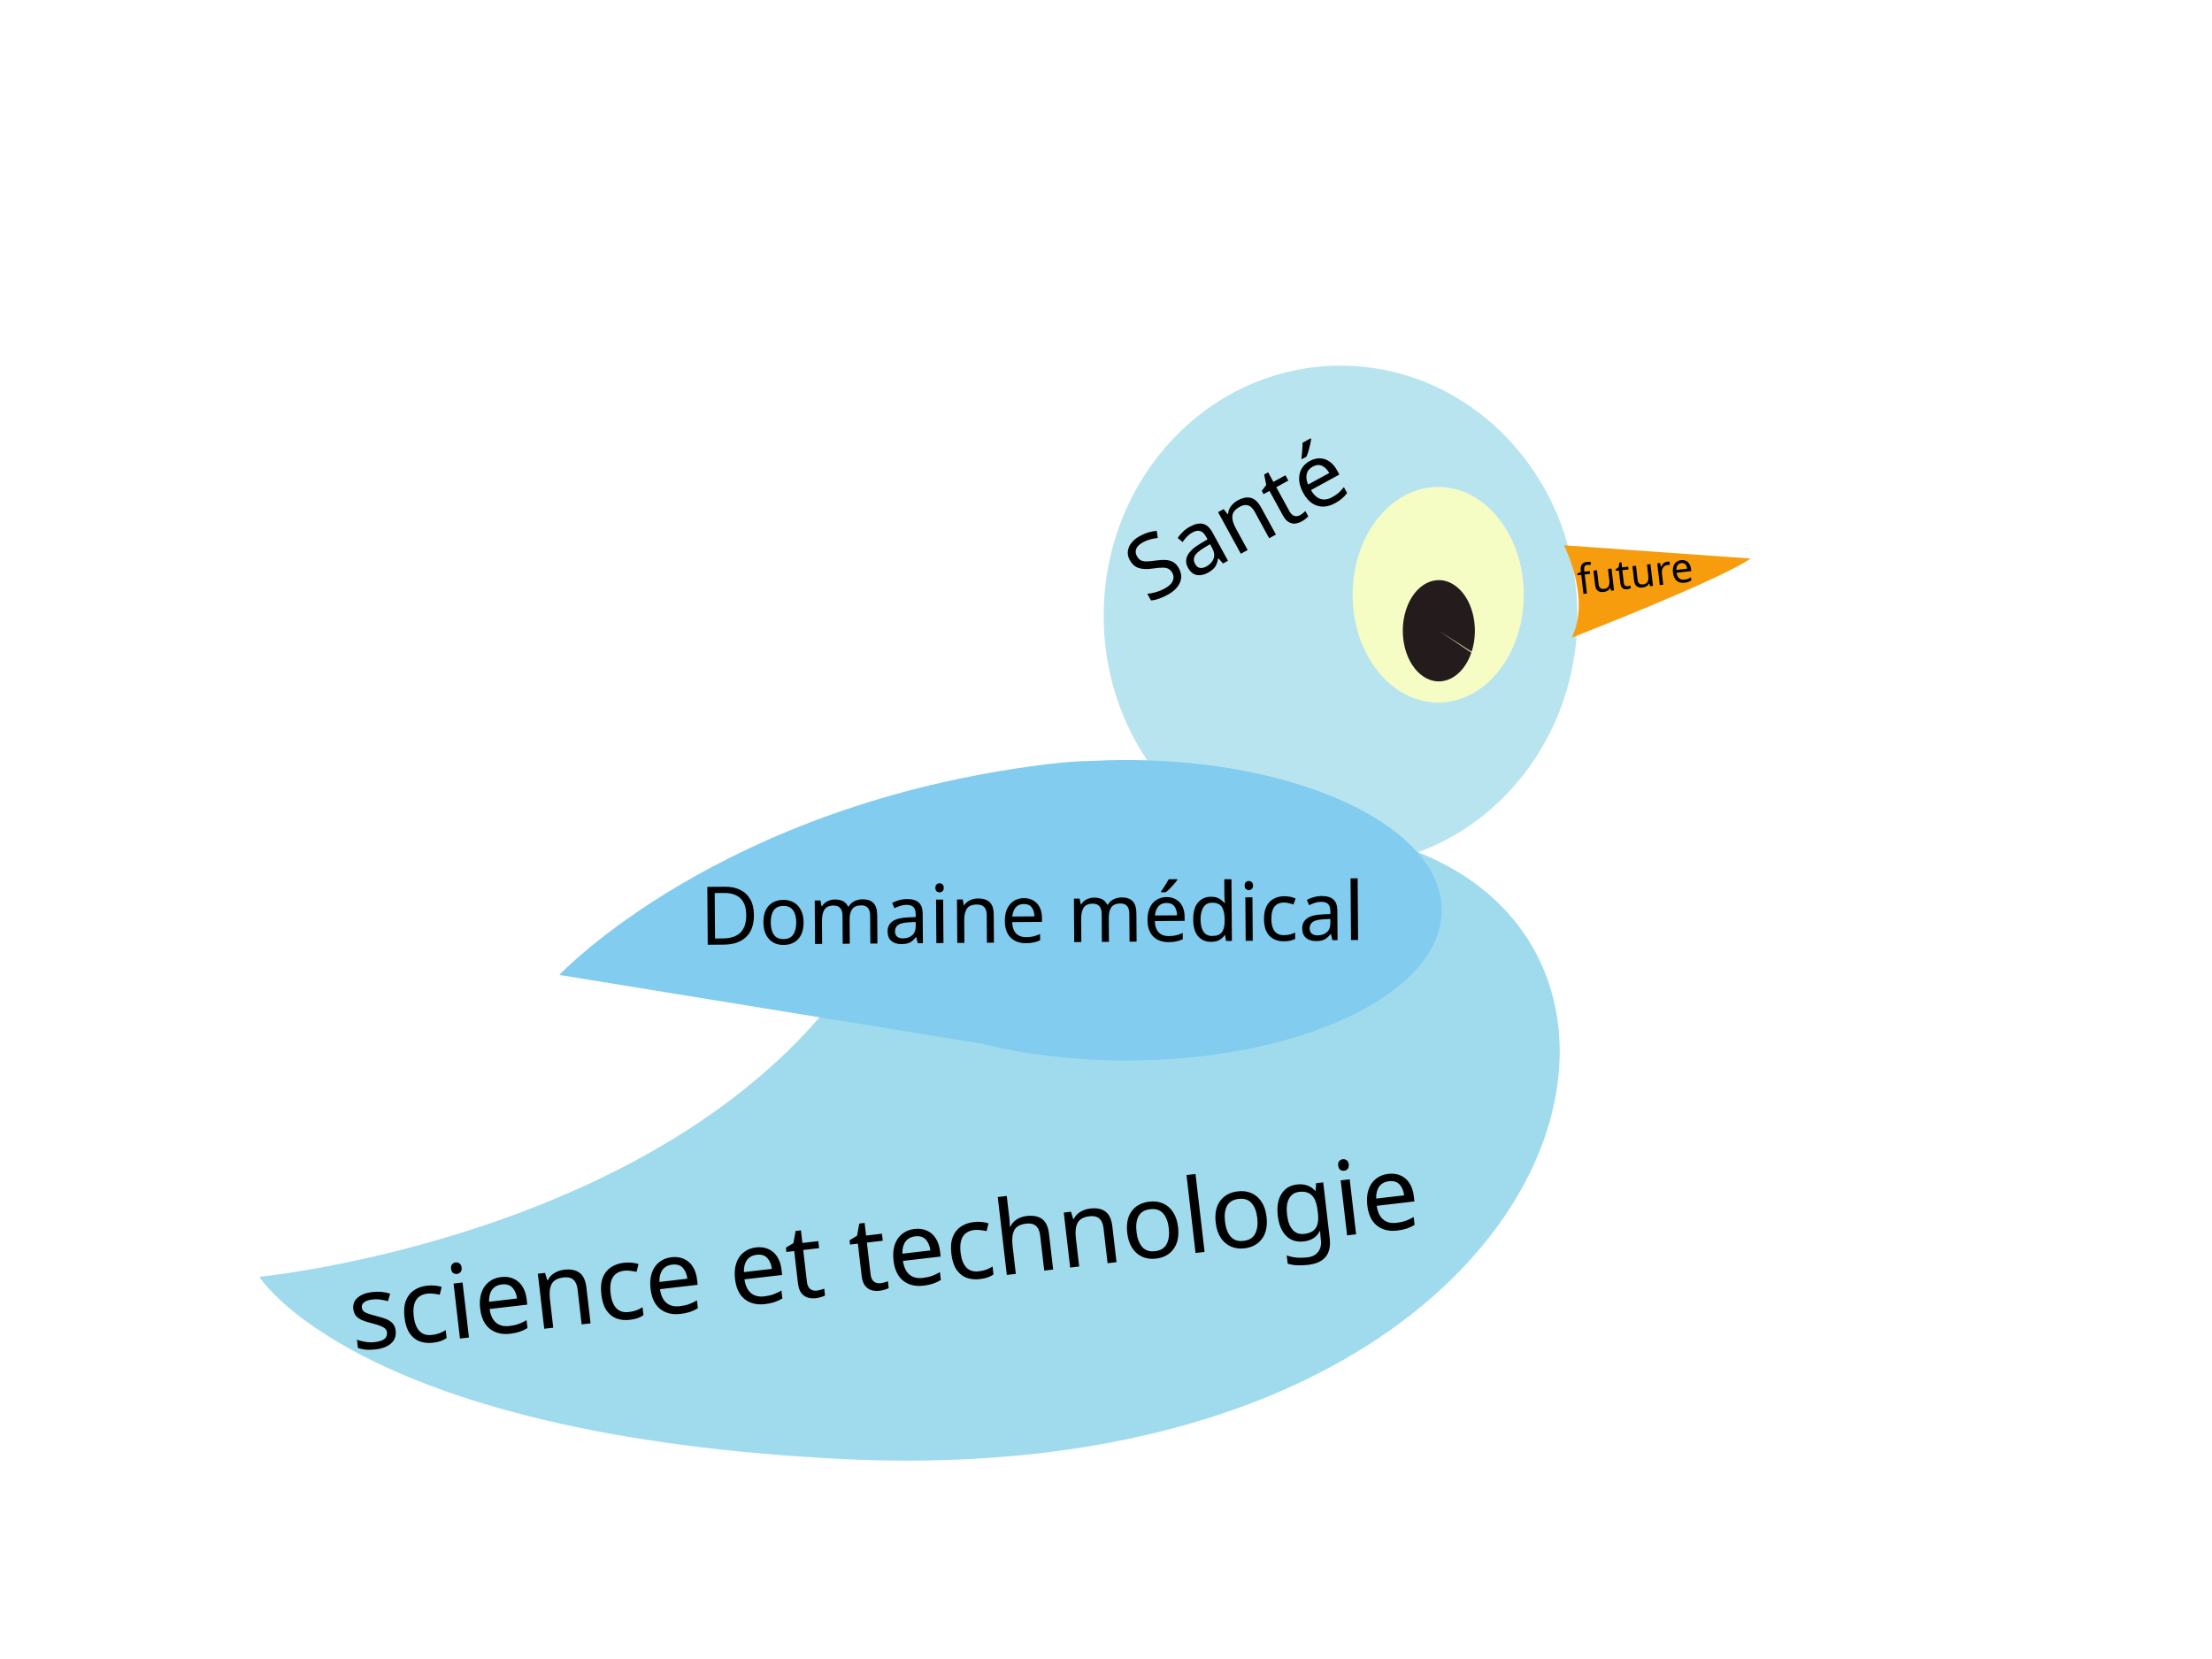
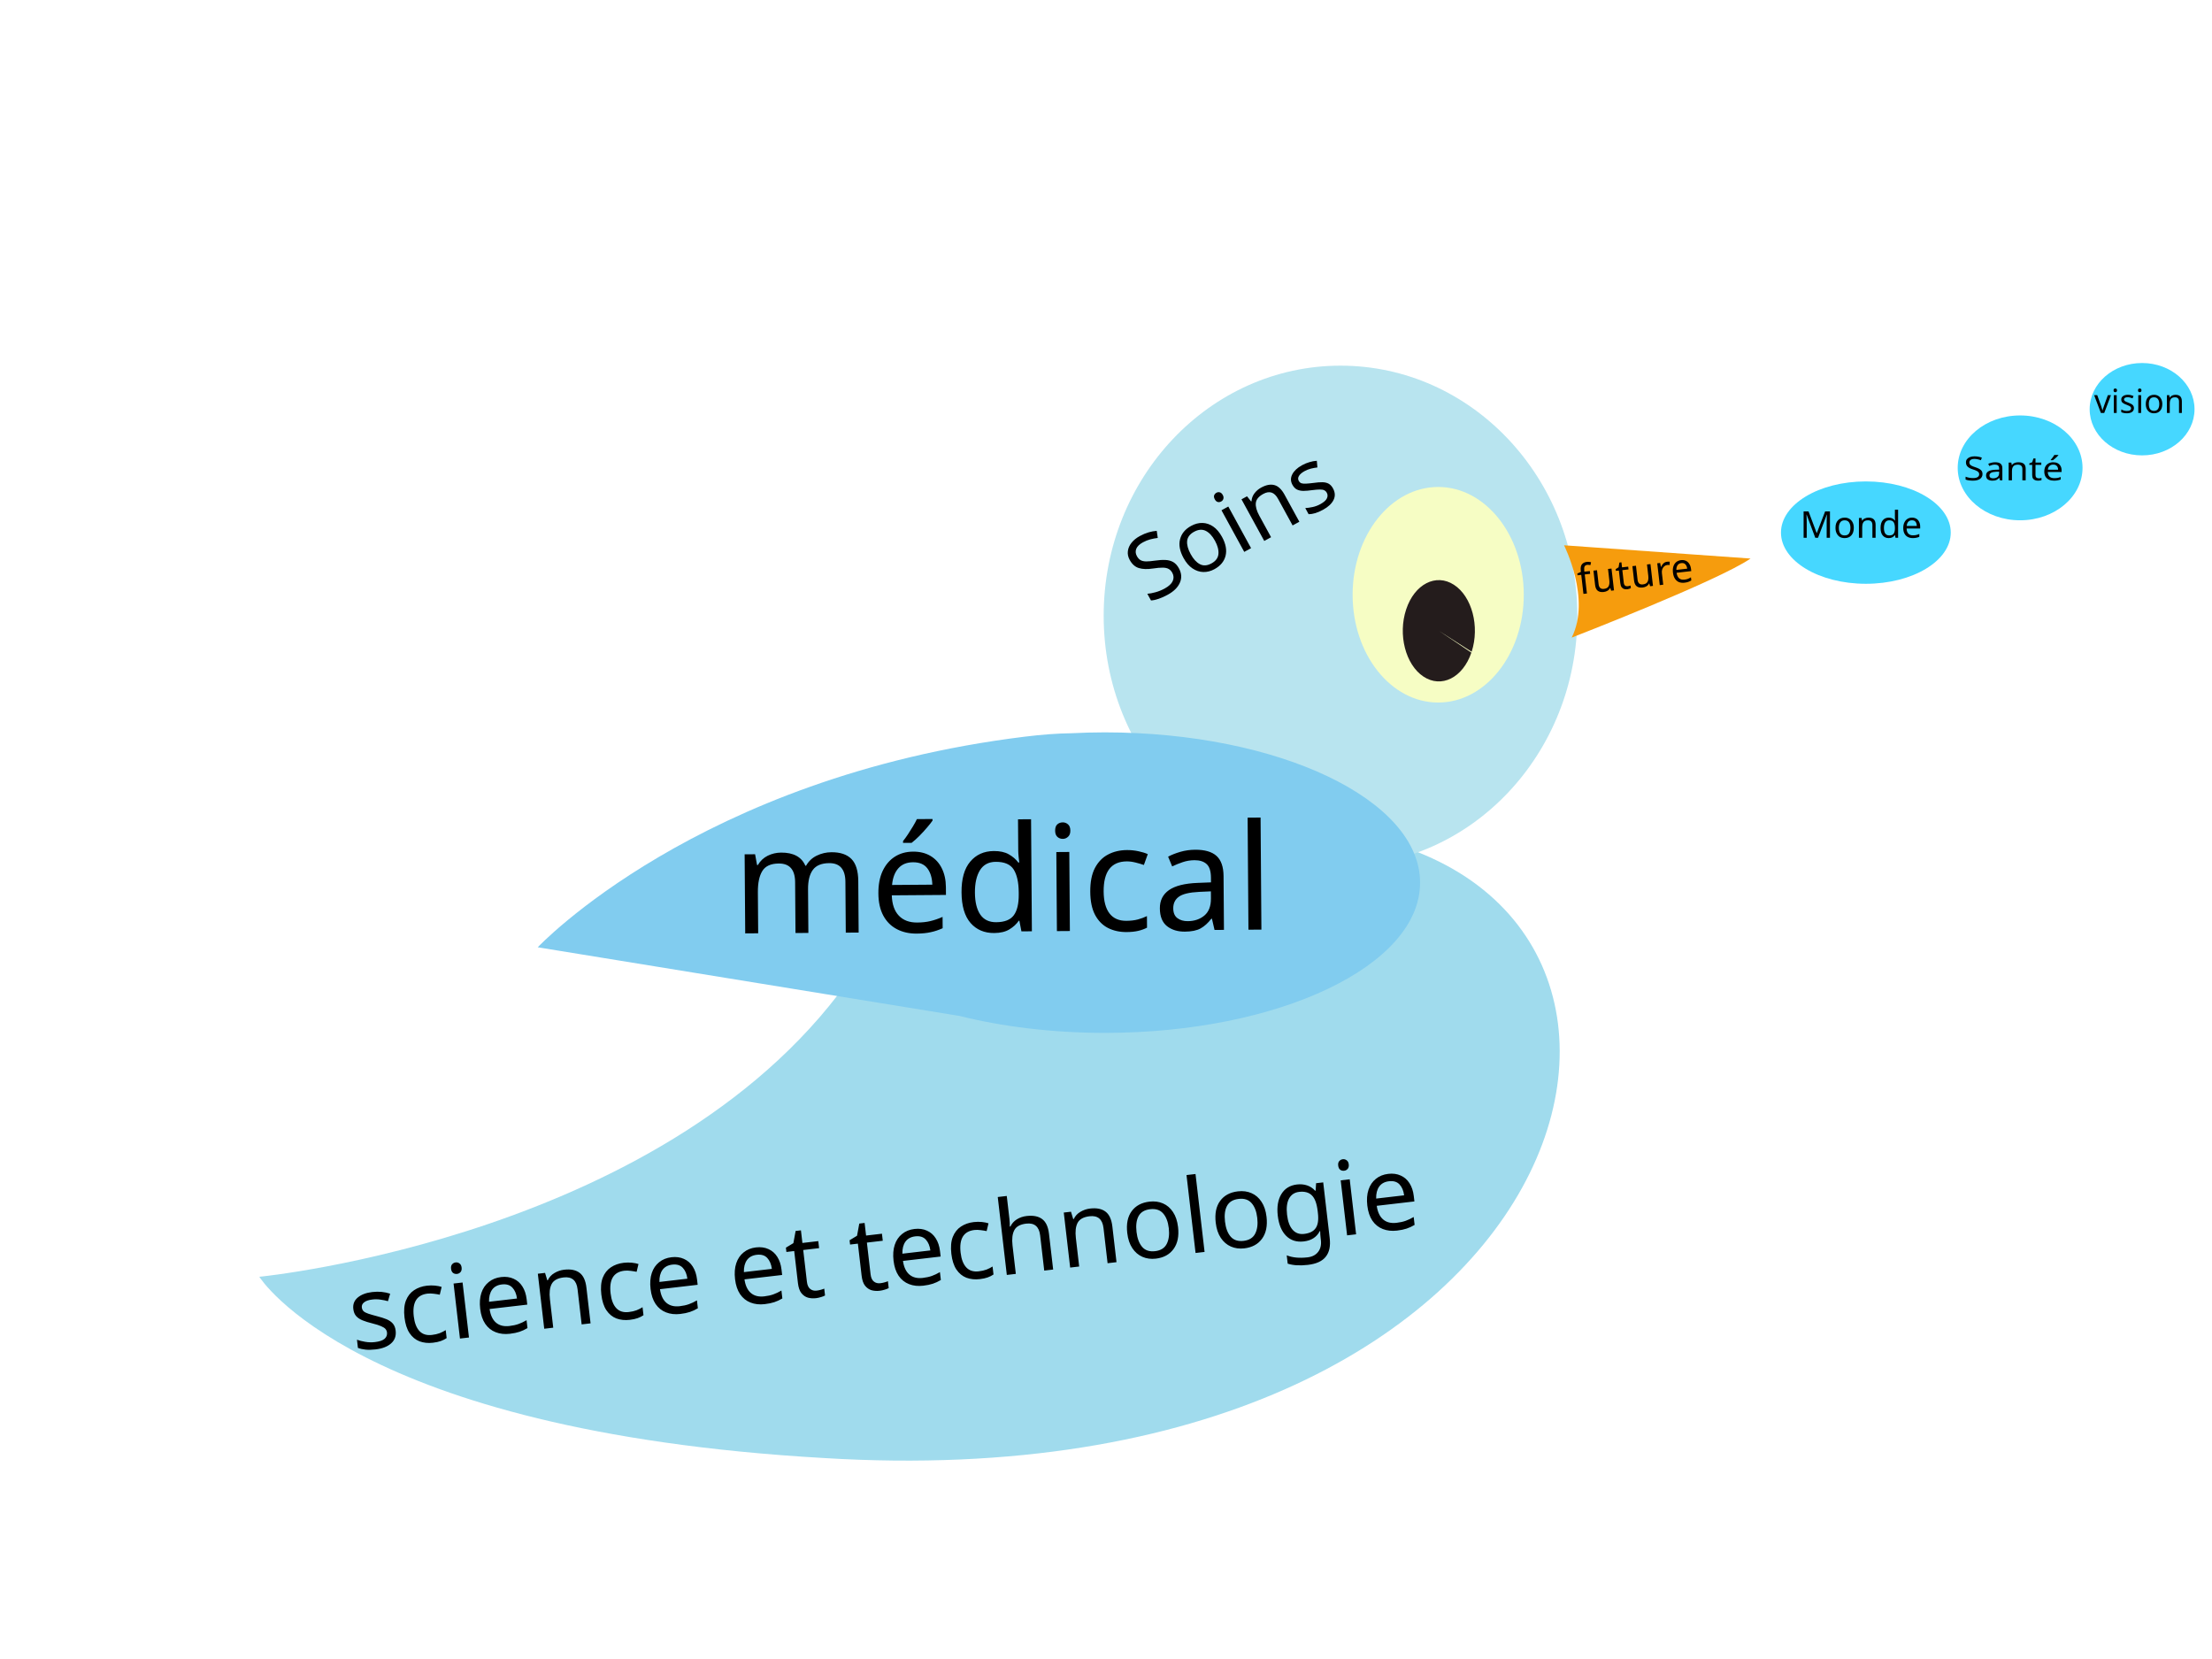
<svg xmlns="http://www.w3.org/2000/svg" version="1.1" id="Layer_1" x="0px" y="0px" width="800.12" height="600" viewBox="0 0 400.06 300" xml:space="preserve">
  <defs id="defs69" />
  <style type="text/css" id="style2">
	svg{background-color:white;}
	.st0{fill:#81CCAA;}
	.st1{fill:#B8E4C2;}
	.st2{fill:#1F2600;}
	.st3{fill:#F69C0D;}
	.st4{fill:#F6FDC4;}
</style>
  <path class="st1" d="m 154.759,175.479 c 0,0 17.861,-36.42 89.325,-24.693 71.485,11.74 43.391,121.414 -95.083,112.912 -84.871,-4.864 -102.101,-32.782 -102.101,-32.782 0,0 75.31,-7.276 107.859,-55.437" id="path20" style="fill:#a0dbed;stroke-width:1.673;fill-opacity:1" />
  <path class="st1" d="m 199.61,111.37 c 0,-24.996 19.176,-45.237 42.84,-45.237 23.664,0 42.827,20.255 42.827,45.237 0,24.982 -19.176,45.251 -42.827,45.251 -23.651,0 -42.84,-20.269 -42.84,-45.251" id="path22" style="fill:#b8e4ef;stroke-width:1.394;fill-opacity:1" />
  <path class="st3" d="m 284.254,115.316 c 0,0 26.443,-10.239 32.35,-14.298 l -33.731,-2.398 c 0,0 4.911,9.686 1.381,16.696" id="path24" style="fill:#f69c0d;stroke-width:1.79" />
  <path class="st4" d="m 244.633,107.566 c 0,-10.768 6.928,-19.495 15.477,-19.495 8.549,0 15.477,8.727 15.477,19.495 0,10.768 -6.928,19.495 -15.477,19.495 -8.562,0 -15.477,-8.727 -15.477,-19.495" id="path28" style="fill:#f6fdc4;stroke-width:1.516" />
  <g id="g36" transform="translate(0,100)" />
  <g id="g38" transform="translate(0,100)" />
  <g id="g40" transform="translate(0,100)" />
  <g id="g42" transform="translate(0,100)" />
  <g id="g44" transform="translate(0,100)" />
  <g id="g46" transform="translate(0,100)" />
  <g id="g48" transform="translate(0,100)" />
  <g id="g50" transform="translate(0,100)" />
  <g id="g52" transform="translate(0,100)" />
  <g id="g54" transform="translate(0,100)" />
  <g id="g56" transform="translate(0,100)" />
  <g id="g58" transform="translate(0,100)" />
  <g id="g60" transform="translate(0,100)" />
  <g id="g62" transform="translate(0,100)" />
  <g id="g64" transform="translate(0,100)" />
  <path style="fill:#241c1c;stroke-width:0.069" id="path4600" d="m 266.109,118.033 a 6.52,9.16 0 0 1 -8.667,4.329 6.52,9.16 0 0 1 -3.123,-12.155 6.52,9.16 0 0 1 8.637,-4.446 6.52,9.16 0 0 1 3.206,12.112 l -5.935,-3.793 z" />
-   <path style="fill:#81ccef;fill-opacity:1;stroke-width:1.449" id="path4602" d="m 203.723,191.804 c -9.572,0 -18.578,-1.13 -26.492,-3.11 0,0 -0.021,0.01 -0.021,0.01 l -76.053,-12.38 c 0,0 28.927,-30.81 88.081,-38.09 3.17,-0.39 5.92,-0.59 8.376,-0.62 2.015,-0.1 4.03,-0.16 6.088,-0.16 31.509,0 57.035,12.17 57.035,27.17 0.021,15.02 -25.505,27.18 -57.014,27.18" class="st0" />
+   <path style="fill:#81ccef;fill-opacity:1;stroke-width:1.449" id="path4602" d="m 199.82,186.804 c -9.572,0 -18.578,-1.13 -26.492,-3.11 0,0 -0.021,0.01 -0.021,0.01 l -76.053,-12.38 c 0,0 28.927,-30.81 88.081,-38.09 3.17,-0.39 5.92,-0.59 8.376,-0.62 2.015,-0.1 4.03,-0.16 6.088,-0.16 31.509,0 57.035,12.17 57.035,27.17 0.021,15.02 -25.505,27.18 -57.014,27.18" class="st0" />
  <text xml:space="preserve" style="font-style:normal;font-variant:normal;font-weight:normal;font-stretch:normal;font-size:27.05px;line-height:1.25;font-family:'Times New Roman';-inkscape-font-specification:'Times New Roman, ';letter-spacing:0px;word-spacing:0px;fill:#125500;fill-opacity:1;stroke:none;stroke-width:0.507" x="142.684" y="156.659" id="text4505" transform="scale(0.8564041,1.167673)">
    <tspan x="142.684" y="180.669" style="font-style:normal;font-variant:normal;font-weight:normal;font-stretch:normal;font-size:27.05px;font-family:'Traditional Arabic';-inkscape-font-specification:'Traditional Arabic';fill:#125500;fill-opacity:1;stroke-width:0.507" id="tspan4507" />
  </text>
  <text xml:space="preserve" style="font-style:normal;font-weight:normal;font-size:7.333px;line-height:1.25;font-family:sans-serif;letter-spacing:0px;word-spacing:0px;fill:#000000;fill-opacity:1;stroke:none;stroke-width:0.494" x="274.772" y="137.731" id="text4533" transform="matrix(0.9814372,-0.1128415,0.115622,1.00562,0,0)">
    <tspan id="tspan4531" x="274.772" y="137.731" style="font-size:7.333px;stroke-width:0.494">future</tspan>
  </text>
  <text xml:space="preserve" style="font-style:normal;font-weight:normal;font-size:16px;line-height:1.25;font-family:sans-serif;letter-spacing:0px;word-spacing:0px;fill:#000000;fill-opacity:1;stroke:none;stroke-width:0.5" x="129.692" y="195.567" id="text4537" transform="rotate(-28.68207)">
-     <tspan id="tspan4535" x="129.692" y="195.567" style="font-size:16px;stroke-width:0.5">Santé</tspan>
+     <tspan id="tspan4535" x="129.692" y="195.567" style="font-size:16px;stroke-width:0.5">Soins</tspan>
  </text>
  <text xml:space="preserve" style="font-style:normal;font-weight:normal;font-size:18.667px;line-height:1.25;font-family:sans-serif;letter-spacing:0px;word-spacing:0px;fill:#000000;fill-opacity:1;stroke:none;stroke-width:0.5" x="35.163" y="250.079" id="text4541" transform="rotate(-6.634864)">
    <tspan id="tspan4539" x="35.163" y="250.079" style="font-size:18.667px;stroke-width:0.5">science et technologie</tspan>
  </text>
-   <text xml:space="preserve" style="font-style:normal;font-weight:normal;font-size:14.667px;line-height:1.25;font-family:sans-serif;letter-spacing:0px;word-spacing:0px;fill:#000000;fill-opacity:1;stroke:none;stroke-width:0.5" x="125.323" y="171.799" id="text4545" transform="rotate(-0.4195726)">
-     <tspan id="tspan4543" x="125.323" y="171.799" style="font-size:14.667px;stroke-width:0.5">Domaine médical</tspan>
+   <text xml:space="preserve" style="font-style:normal;font-weight:normal;font-size:26.667px;line-height:1.25;font-family:sans-serif;letter-spacing:0px;word-spacing:0px;fill:#000000;fill-opacity:1;stroke:none;stroke-width:0.5;" x="124.338" y="169.792" id="text4545" transform="rotate(-0.4195726)">
+     <tspan id="tspan4543" x="124.338" y="169.792" style="font-size:26.667px;stroke-width:0.5;"> médical</tspan>
+   </text>
+   <ellipse style="fill:#46d7ff;fill-opacity:1;stroke-width:0.741" id="path4551" cx="337.457" cy="96.326" rx="15.352" ry="9.256" />
+   <ellipse style="fill:#46d7ff;fill-opacity:1;stroke-width:0.651" id="path4553" cx="365.356" cy="84.618" rx="11.288" ry="9.482" />
+   <ellipse style="fill:#46d7ff;fill-opacity:1;stroke-width:0.681" id="path4559" cx="387.417" cy="74.007" rx="9.482" ry="8.353" />
+   <text xml:space="preserve" style="font-style:normal;font-weight:normal;font-size:6.667px;line-height:1.25;font-family:sans-serif;letter-spacing:0px;word-spacing:0px;fill:#000000;fill-opacity:1;stroke:none;stroke-width:0.5" x="325.557" y="97.261" id="text4563">
+     <tspan id="tspan4561" x="325.557" y="97.261" style="font-size:6.667px;stroke-width:0.5">Monde</tspan>
+   </text>
+   <text xml:space="preserve" style="font-style:normal;font-weight:normal;font-size:24px;line-height:1.25;font-family:sans-serif;letter-spacing:0px;word-spacing:0px;fill:#000000;fill-opacity:1;stroke:none;stroke-width:0.5" x="361.68" y="86.424" id="text4567">
+     <tspan id="tspan4565" x="361.68" y="108.32" style="stroke-width:0.5" />
+   </text>
+   <text xml:space="preserve" style="font-style:normal;font-weight:normal;font-size:24px;line-height:1.25;font-family:sans-serif;letter-spacing:0px;word-spacing:0px;fill:#000000;fill-opacity:1;stroke:none;stroke-width:0.5" x="363.034" y="85.972" id="text4571">
+     <tspan id="tspan4569" x="363.034" y="107.868" style="stroke-width:0.5" />
+   </text>
+   <text xml:space="preserve" style="font-style:normal;font-weight:normal;font-size:6.391px;line-height:1.25;font-family:sans-serif;letter-spacing:0px;word-spacing:0px;fill:#000000;fill-opacity:1;stroke:none;stroke-width:0.533" x="333.403" y="92.541" id="text4575" transform="scale(1.065212,0.9387803)">
+     <tspan id="tspan4573" x="333.403" y="92.541" style="font-size:6.391px;stroke-width:0.533">Santé</tspan>
+   </text>
+   <text xml:space="preserve" style="font-style:normal;font-weight:normal;font-size:6px;line-height:1.25;font-family:sans-serif;letter-spacing:0px;word-spacing:0px;fill:#000000;fill-opacity:1;stroke:none;stroke-width:0.5" x="378.741" y="74.684" id="text4579">
+     <tspan id="tspan4577" x="378.741" y="74.684" style="font-size:6px;stroke-width:0.5">vision</tspan>
  </text>
</svg>
